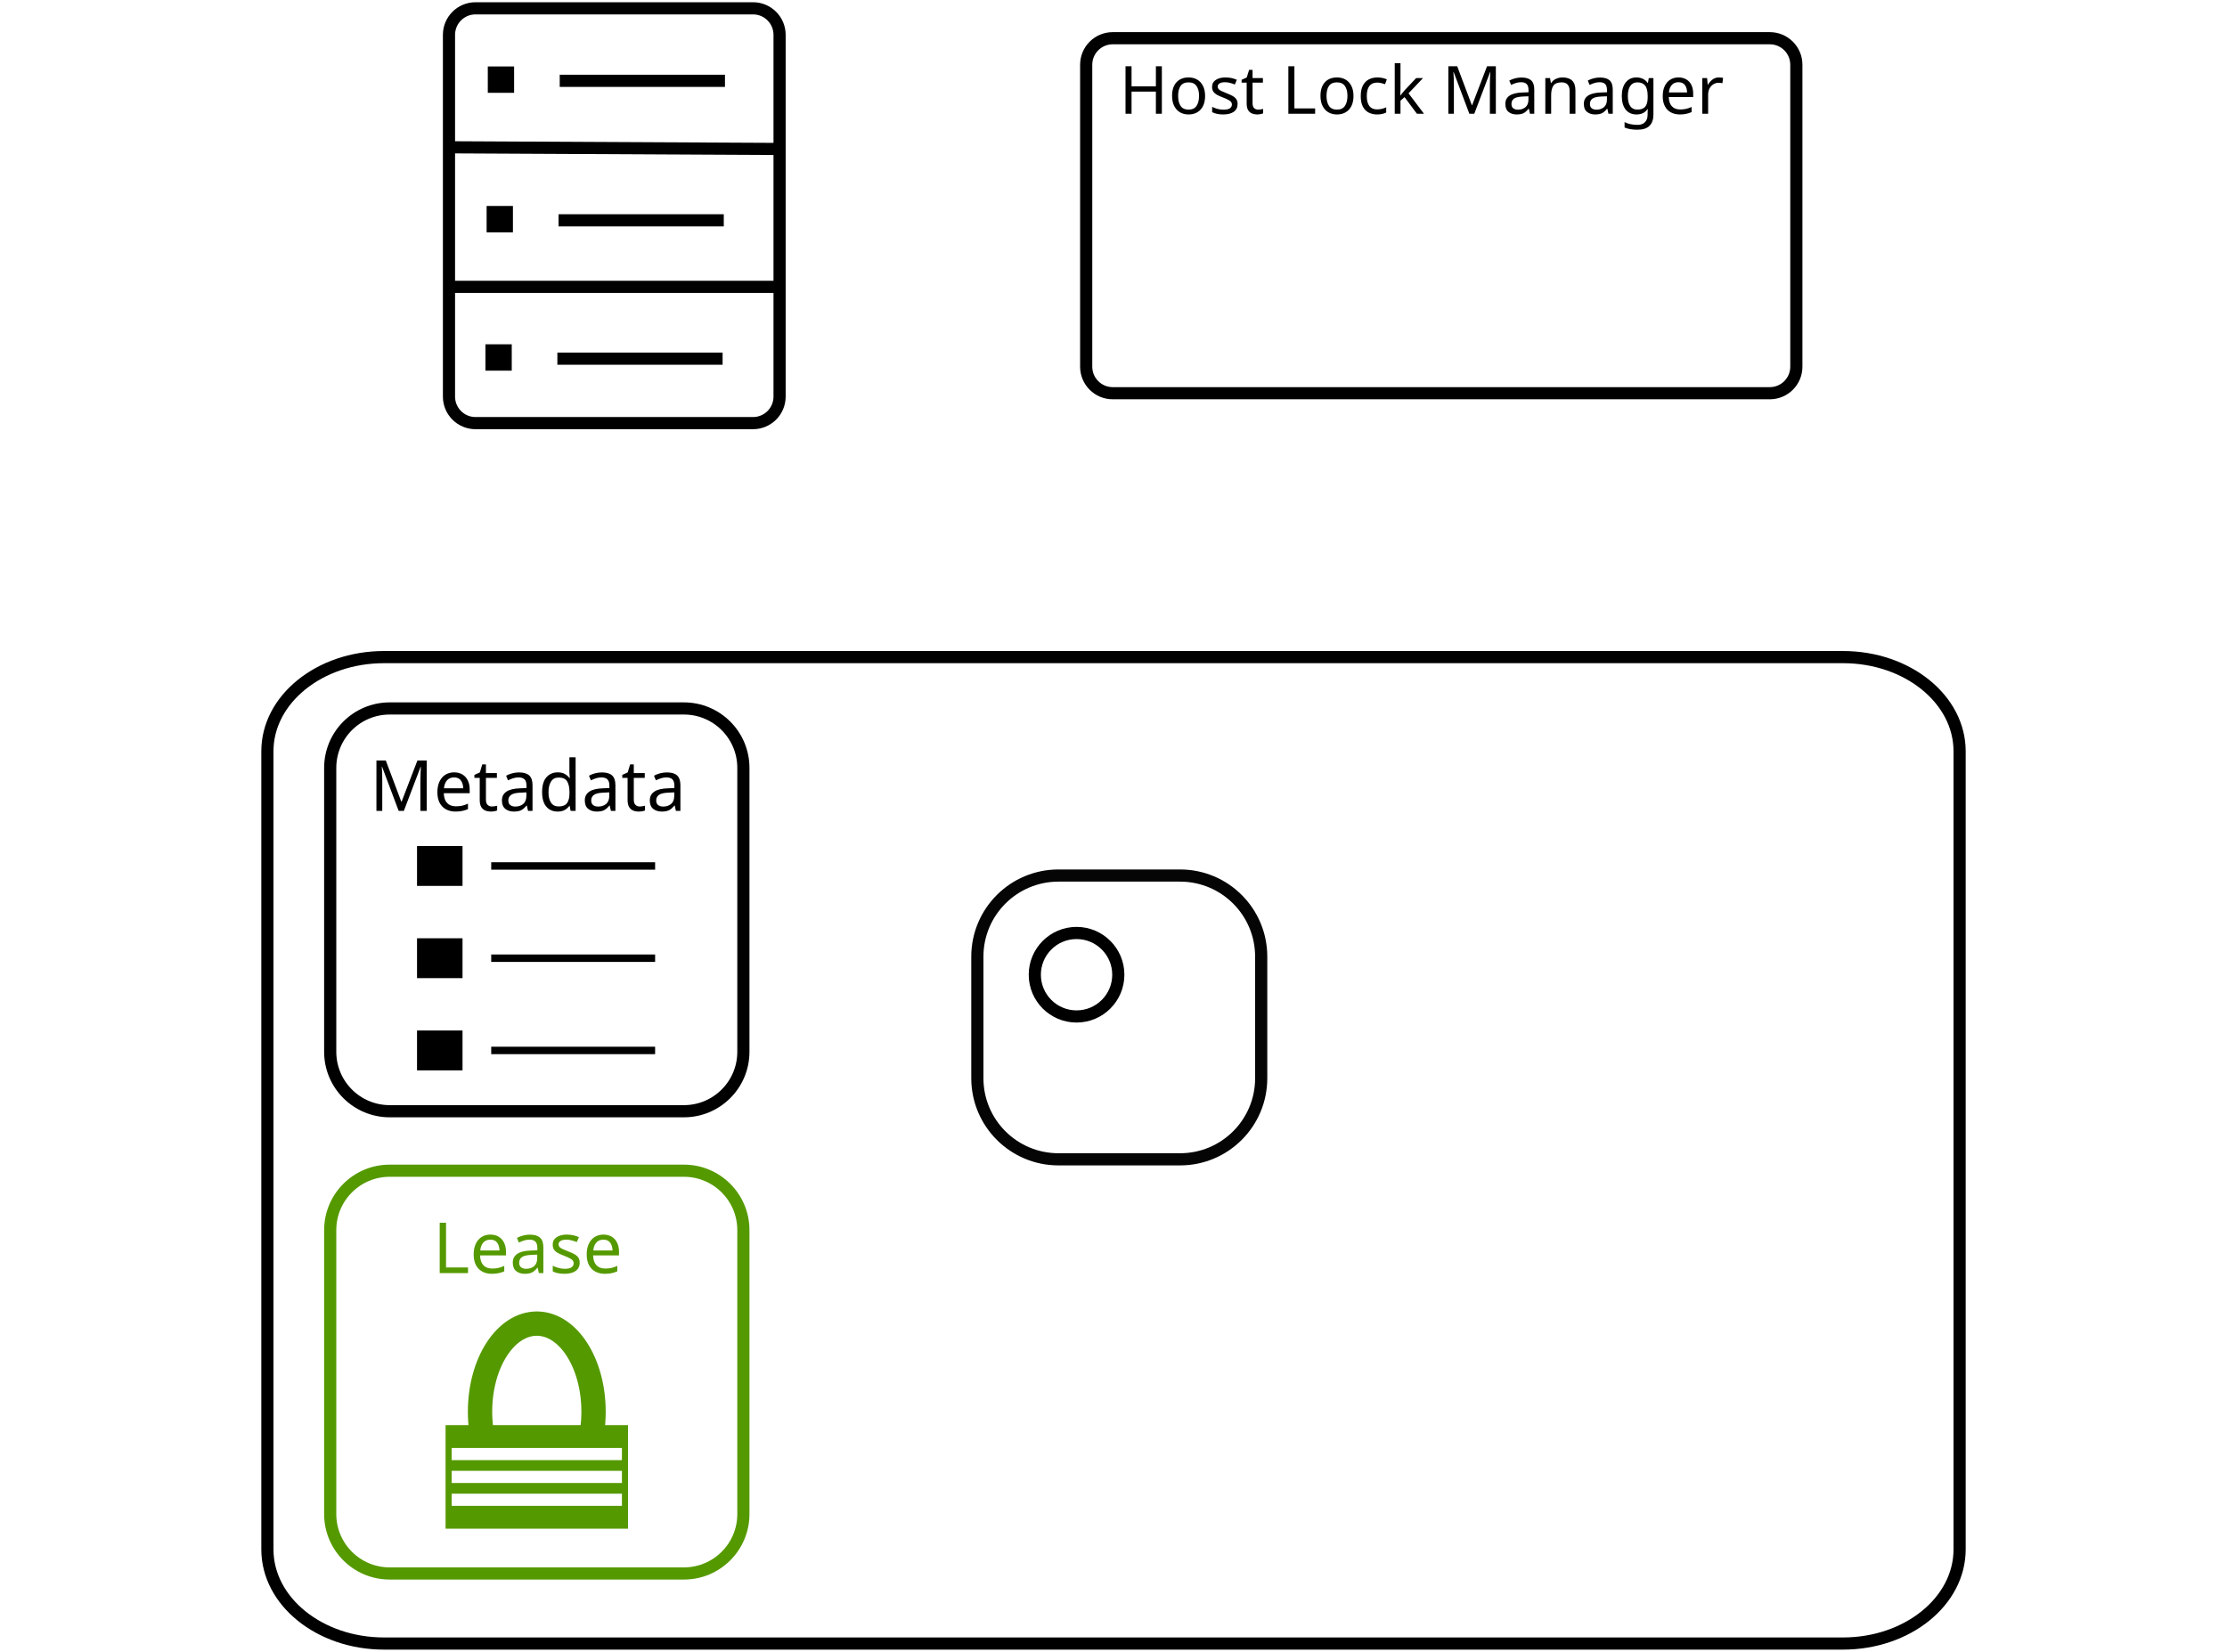
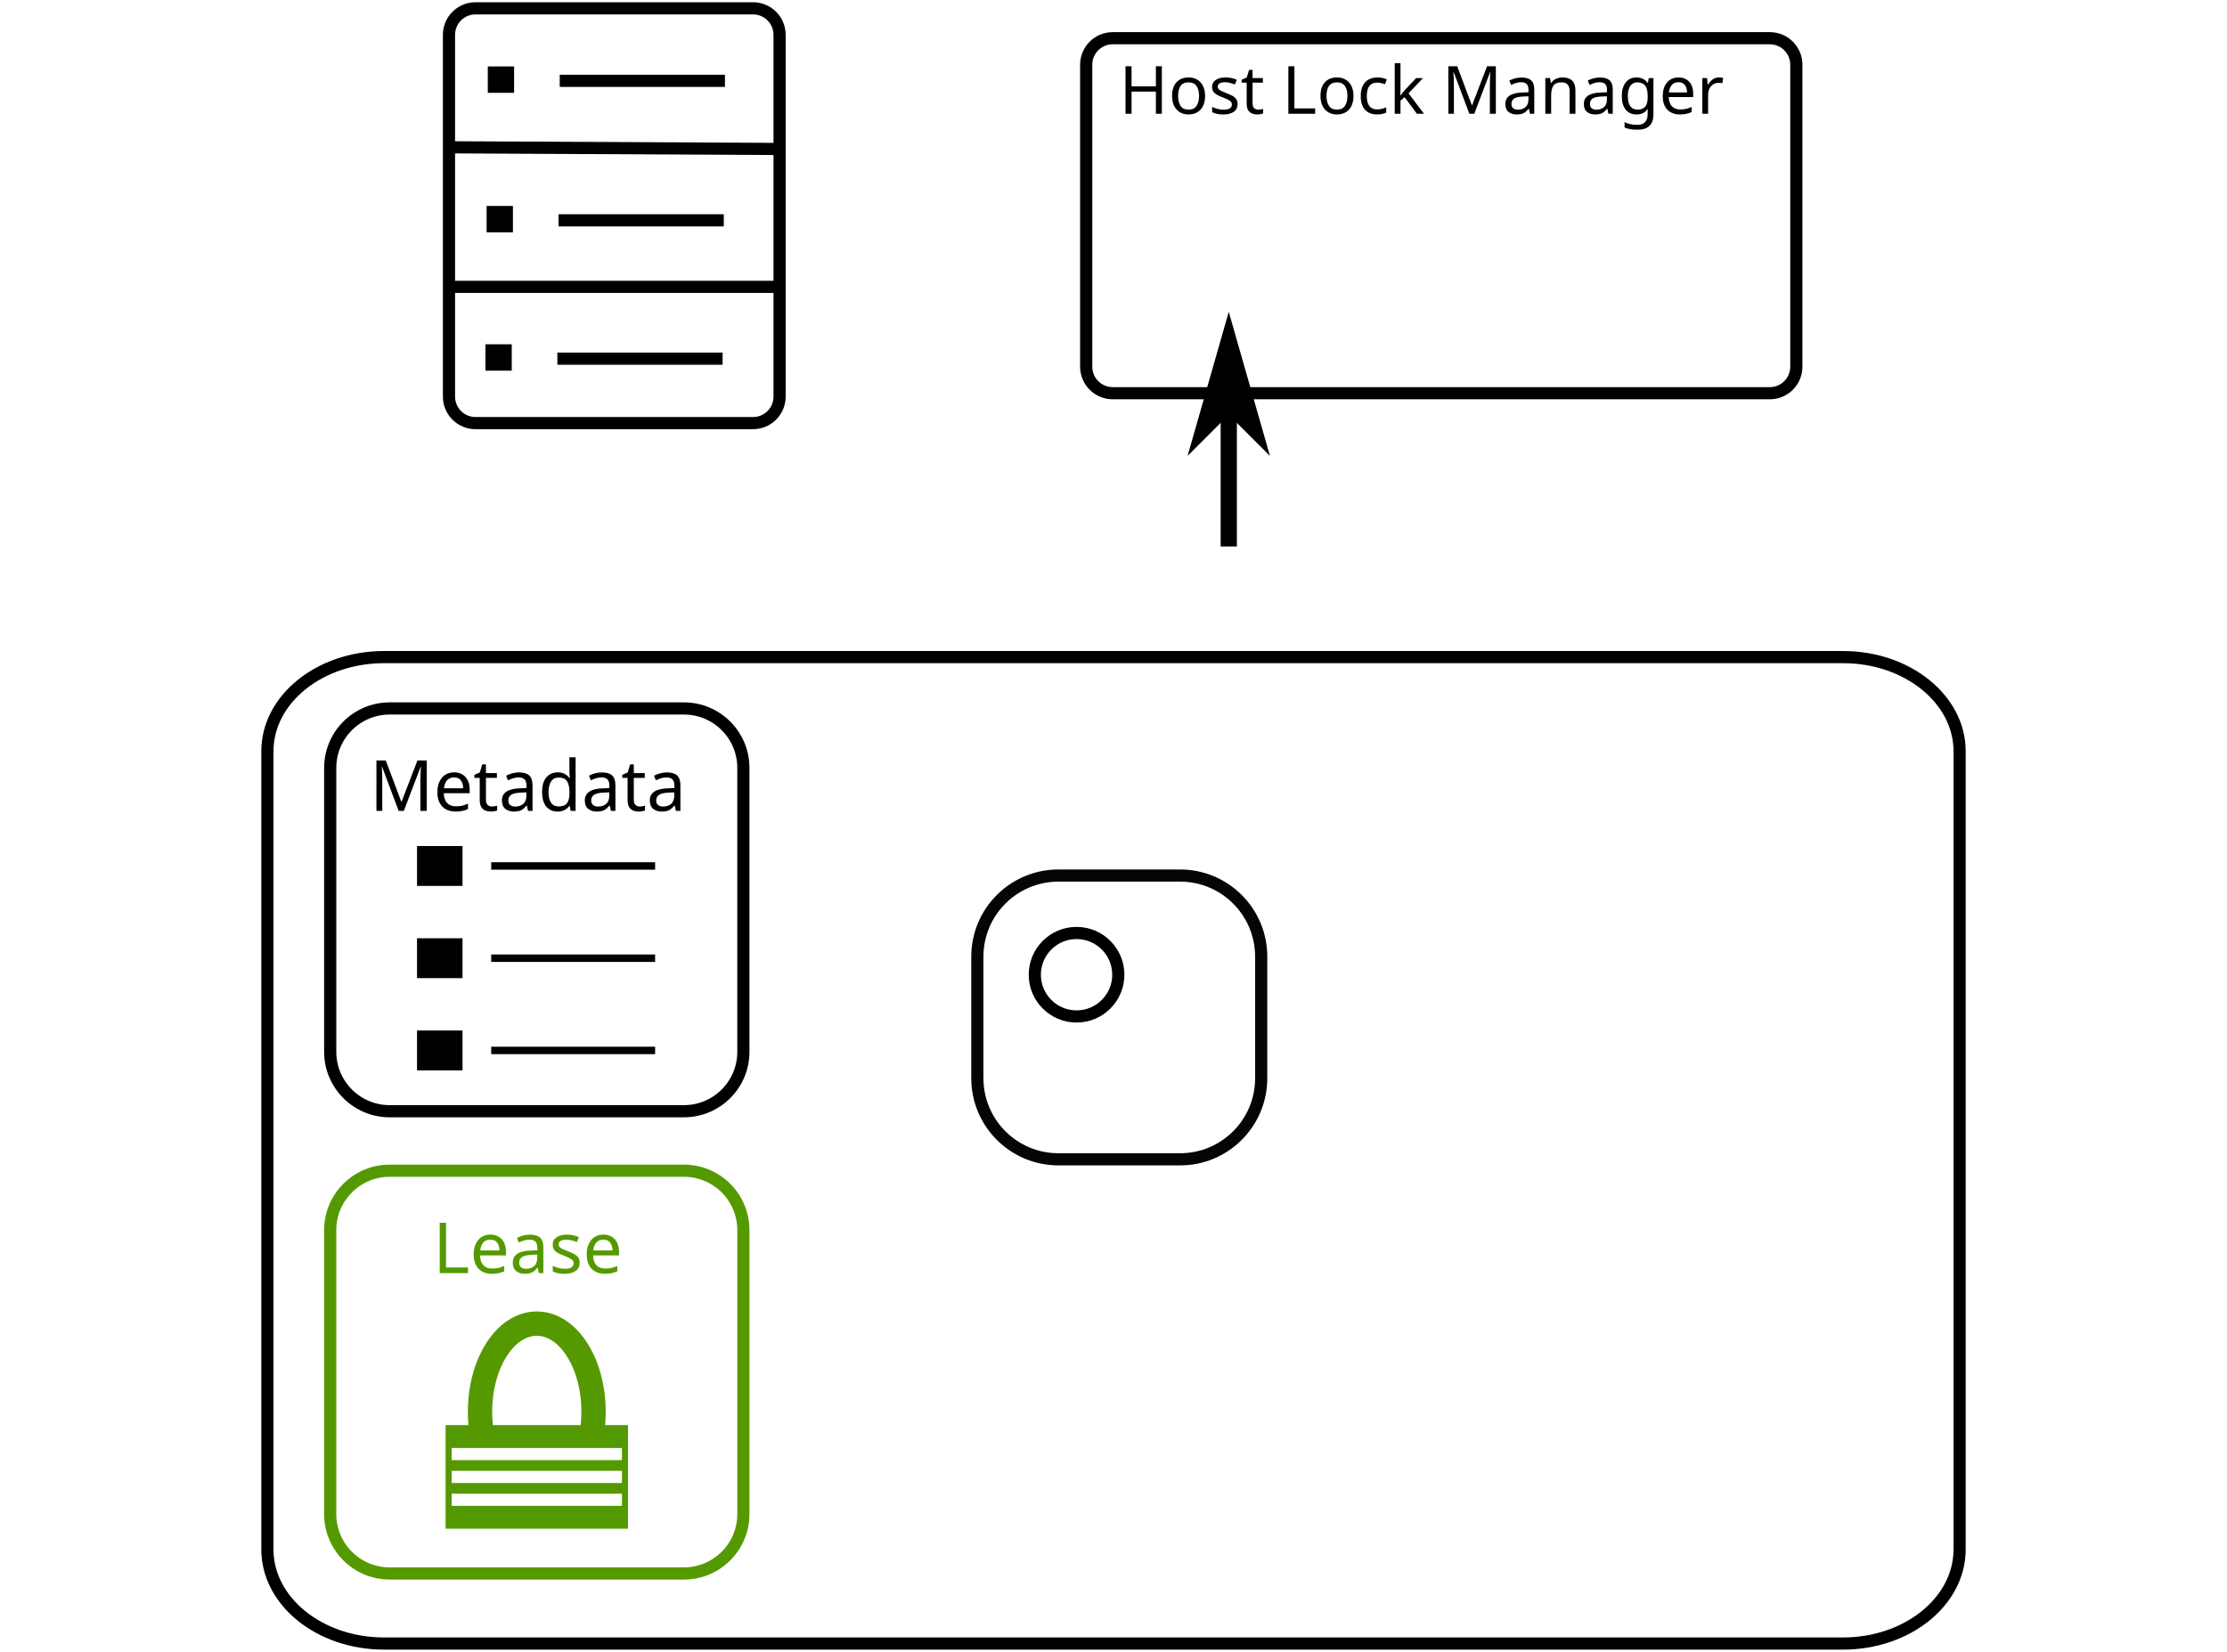
<svg xmlns="http://www.w3.org/2000/svg" xmlns:ns1="http://www.openswatchbook.org/uri/2009/osb" xmlns:xlink="http://www.w3.org/1999/xlink" width="155mm" height="115mm" id="svg5421" version="1.1" viewBox="0 0 549.213 407.48">
  <defs id="defs5423">
    <linearGradient id="linearGradient27637" ns1:paint="solid">
      <stop style="stop-color:#000000;stop-opacity:1;" offset="0" id="stop27639" />
    </linearGradient>
    <linearGradient id="linearGradient25183" ns1:paint="solid">
      <stop style="stop-color:#000000;stop-opacity:1;" offset="0" id="stop25185" />
    </linearGradient>
    <linearGradient id="linearGradient23743" ns1:paint="solid">
      <stop style="stop-color:#000000;stop-opacity:1;" offset="0" id="stop23745" />
    </linearGradient>
    <linearGradient id="linearGradient23686" ns1:paint="solid">
      <stop style="stop-color:#000000;stop-opacity:1;" offset="0" id="stop23688" />
    </linearGradient>
    <linearGradient id="linearGradient23674" ns1:paint="solid">
      <stop style="stop-color:#000000;stop-opacity:1;" offset="0" id="stop23676" />
    </linearGradient>
    <linearGradient id="linearGradient23616" ns1:paint="solid">
      <stop style="stop-color:#000000;stop-opacity:1;" offset="0" id="stop23618" />
    </linearGradient>
    <linearGradient id="linearGradient10726" ns1:paint="solid">
      <stop style="stop-color:#d8e7c4;stop-opacity:1;" offset="0" id="stop10728" />
    </linearGradient>
    <linearGradient id="linearGradient10700" ns1:paint="solid">
      <stop style="stop-color:#d8e7c4;stop-opacity:1;" offset="0" id="stop10702" />
    </linearGradient>
    <linearGradient id="white" ns1:paint="solid" gradientTransform="translate(530.4353,-315.9879)">
      <stop style="stop-color:#ffffff;stop-opacity:1;" offset="0" id="stop10475" />
    </linearGradient>
    <linearGradient id="linearGradient10426" ns1:paint="solid" gradientTransform="matrix(0.3427216,0,0,0.1792132,992.7705,184.803)">
      <stop style="stop-color:#000000;stop-opacity:1;" offset="0" id="stop10428" />
    </linearGradient>
    <linearGradient id="linearGradient10420" ns1:paint="solid">
      <stop style="stop-color:#559900;stop-opacity:1;" offset="0" id="stop10422" />
    </linearGradient>
    <linearGradient id="Black" ns1:paint="solid" gradientTransform="matrix(24.91375,0,0,20.37526,29328.13,-20628.865)">
      <stop style="stop-color:#000000;stop-opacity:1;" offset="0" id="stop10414" />
    </linearGradient>
    <linearGradient id="wood" ns1:paint="solid">
      <stop style="stop-color:#7e3817;stop-opacity:1;" offset="0" id="stop10387" />
    </linearGradient>
    <linearGradient id="grass" ns1:paint="solid">
      <stop style="stop-color:#ddee77;stop-opacity:1;" offset="0" id="stop10379" />
    </linearGradient>
    <linearGradient id="stars" ns1:paint="solid" gradientTransform="translate(125.7135,301.0877)">
      <stop style="stop-color:#e7f6d3;stop-opacity:1;" offset="0" id="stop10371" />
    </linearGradient>
    <linearGradient id="sky" ns1:paint="solid">
      <stop style="stop-color:#88aaee;stop-opacity:1;" offset="0" id="stop10363" />
    </linearGradient>
    <linearGradient id="leaves" ns1:paint="solid">
      <stop style="stop-color:#559900;stop-opacity:1;" offset="0" id="stop10355" />
    </linearGradient>
    <linearGradient xlink:href="#Black" id="linearGradient10704" x1="559.5" y1="-2" x2="860.5" y2="-2" gradientUnits="userSpaceOnUse" gradientTransform="matrix(1.391082,0,0,1.351853,-154.0943,-31.51596)" />
    <linearGradient xlink:href="#white" id="linearGradient12363" x1="310" y1="-102" x2="370" y2="-102" gradientUnits="userSpaceOnUse" gradientTransform="matrix(0.6998106,0,0,0.5637978,453.414,98.21244)" />
    <linearGradient xlink:href="#white" id="linearGradient12371" x1="310" y1="-92" x2="370" y2="-92" gradientUnits="userSpaceOnUse" gradientTransform="matrix(0.6998106,0,0,0.5637978,453.414,98.21244)" />
    <linearGradient xlink:href="#white" id="linearGradient12379" x1="310" y1="-82" x2="370" y2="-82" gradientUnits="userSpaceOnUse" gradientTransform="matrix(0.6998106,0,0,0.5637978,453.414,98.21244)" />
    <linearGradient xlink:href="#leaves" id="linearGradient23620" x1="667.57" y1="-10.141" x2="715.427" y2="-10.141" gradientUnits="userSpaceOnUse" />
    <linearGradient xlink:href="#linearGradient10420" id="linearGradient23622" gradientTransform="matrix(24.91375,0,0,20.37526,29328.13,-20628.865)" gradientUnits="userSpaceOnUse" />
    <linearGradient xlink:href="#linearGradient10420" id="linearGradient23635" gradientTransform="matrix(0.3427216,0,0,0.1792132,992.7705,184.803)" gradientUnits="userSpaceOnUse" />
    <linearGradient xlink:href="#linearGradient10420" id="linearGradient23637" gradientTransform="matrix(0.3427216,0,0,0.1792132,992.7705,184.803)" gradientUnits="userSpaceOnUse" />
    <linearGradient xlink:href="#linearGradient10420" id="linearGradient23639" gradientTransform="matrix(0.3427216,0,0,0.1792132,992.7705,184.803)" gradientUnits="userSpaceOnUse" />
+     <marker orient="auto" refY="0" refX="0" id="Arrow1Mstart" style="overflow:visible">
+       <path id="path15686" d="M 0,0 5,-5 -12.5,0 5,5 0,0 Z" style="fill:#000000;fill-opacity:1;fill-rule:evenodd;stroke:#000000;stroke-width:1pt;stroke-opacity:1" transform="matrix(0.4,0,0,0.4,4,0)" />
+     </marker>
  </defs>
  <g id="layer1" transform="translate(-558.968,317.9803)">
    <rect style="fill:none;fill-opacity:1;stroke:url(#linearGradient10704);stroke-width:3;stroke-miterlimit:4;stroke-dasharray:none;stroke-dashoffset:0;stroke-opacity:1" id="rect10698" width="417.325" height="243.333" x="624.912" y="-155.886" rx="28.757" ry="23.224" />
    <rect style="fill:none;fill-opacity:1;stroke:url(#Black);stroke-width:3;stroke-miterlimit:4;stroke-dasharray:none;stroke-dashoffset:0;stroke-opacity:1" id="rect10724" width="101.894" height="99.352" x="640.403" y="-143.217" rx="14.66" ry="14.66" />
    <g transform="matrix(0.8084141,0,0,0.7084931,-87.88351,37.19091)" id="g10748">
      <rect style="fill:url(#Black);fill-opacity:1;stroke:url(#Black);stroke-width:3.881;stroke-miterlimit:4;stroke-dasharray:none;stroke-dashoffset:0;stroke-opacity:1" id="rect10750" width="10" height="10" x="929.307" y="-140.568" />
      <path style="fill:none;fill-rule:evenodd;stroke:#000000;stroke-width:2.587;stroke-linecap:butt;stroke-linejoin:miter;stroke-miterlimit:4;stroke-dasharray:none;stroke-opacity:1" d="m 950,-135.568 50,0" id="path10752" />
    </g>
    <g id="g10754" transform="matrix(0.8084141,0,0,0.7084931,-87.88351,14.4378)">
      <rect y="-140.568" x="929.307" height="10" width="10" id="rect10756" style="fill:url(#Black);fill-opacity:1;stroke:url(#Black);stroke-width:3.881;stroke-miterlimit:4;stroke-dasharray:none;stroke-dashoffset:0;stroke-opacity:1" />
      <path id="path10758" d="m 950,-135.568 50,0" style="fill:none;fill-rule:evenodd;stroke:#000000;stroke-width:2.587;stroke-linecap:butt;stroke-linejoin:miter;stroke-miterlimit:4;stroke-dasharray:none;stroke-opacity:1" />
    </g>
    <g transform="matrix(0.8084141,0,0,0.7084931,-87.88351,-8.315307)" id="g10760">
      <rect style="fill:url(#Black);fill-opacity:1;stroke:url(#Black);stroke-width:3.881;stroke-miterlimit:4;stroke-dasharray:none;stroke-dashoffset:0;stroke-opacity:1" id="rect10762" width="10" height="10" x="929.307" y="-140.568" />
      <path style="fill:none;fill-rule:evenodd;stroke:#000000;stroke-width:2.587;stroke-linecap:butt;stroke-linejoin:miter;stroke-miterlimit:4;stroke-dasharray:none;stroke-opacity:1" d="m 950,-135.568 50,0" id="path10764" />
    </g>
    <text xml:space="preserve" style="font-style:normal;font-weight:normal;font-size:17.385px;line-height:125%;font-family:Sans;letter-spacing:0px;word-spacing:0px;fill:#000000;fill-opacity:1;stroke:none;stroke-width:1px;stroke-linecap:butt;stroke-linejoin:miter;stroke-opacity:1" x="650.252" y="-117.93" id="text10780" transform="scale(0.999785,1.000215)">
      <tspan id="tspan10782" x="650.252" y="-117.93">Metadata</tspan>
    </text>
    <g id="g23641">
      <rect y="35.067" x="670.355" height="22.552" width="41.989" id="rect12349" style="fill:url(#linearGradient23639);fill-opacity:1;stroke:url(#linearGradient23637);stroke-width:3;stroke-miterlimit:4;stroke-dasharray:none;stroke-dashoffset:0;stroke-opacity:1" />
      <rect rx="25" ry="25" y="8.529" x="677.353" height="43.452" width="27.992" id="rect12351" style="fill:none;fill-opacity:1;stroke:url(#linearGradient23635);stroke-width:6;stroke-miterlimit:4;stroke-dasharray:none;stroke-dashoffset:0;stroke-opacity:1" />
      <path id="path12357" d="m 670.355,40.705 41.989,0" style="fill:none;fill-rule:evenodd;stroke:url(#linearGradient12363);stroke-width:3;stroke-linecap:butt;stroke-linejoin:miter;stroke-miterlimit:4;stroke-dasharray:none;stroke-opacity:1" />
      <path id="path12365" d="m 670.355,46.343 41.989,0" style="fill:none;fill-rule:evenodd;stroke:url(#linearGradient12371);stroke-width:3;stroke-linecap:butt;stroke-linejoin:miter;stroke-miterlimit:4;stroke-dasharray:none;stroke-opacity:1" />
      <path id="path12373" d="m 670.355,51.981 41.989,0" style="fill:none;fill-rule:evenodd;stroke:url(#linearGradient12379);stroke-width:3;stroke-linecap:butt;stroke-linejoin:miter;stroke-miterlimit:4;stroke-dasharray:none;stroke-opacity:1" />
      <rect style="fill:none;fill-opacity:1;stroke:url(#linearGradient23622);stroke-width:3;stroke-miterlimit:4;stroke-dasharray:none;stroke-dashoffset:0;stroke-opacity:1" id="rect10712" width="101.894" height="99.352" x="640.403" y="-29.189" rx="14.66" ry="14.66" />
      <text xml:space="preserve" style="font-style:normal;font-variant:normal;font-weight:normal;font-stretch:normal;font-size:17.384px;line-height:125%;font-family:Sans;-inkscape-font-specification:'Sans, Normal';text-align:start;letter-spacing:0px;word-spacing:0px;writing-mode:lr-tb;text-anchor:start;fill:url(#linearGradient23620);fill-opacity:1.0;stroke:none;stroke-width:1px;stroke-linecap:butt;stroke-linejoin:miter;stroke-opacity:1" x="665.864" y="-3.927" id="text10732" transform="scale(0.999785,1.000215)">
        <tspan style="fill-opacity:1.0;fill:url(#linearGradient23620)" y="-3.927" x="665.864" id="tspan10748">Lease</tspan>
      </text>
    </g>
    <g id="g23510" transform="matrix(1.094587,0,0,1.094612,209.919,-78.24613)">
      <rect ry="5.975" rx="5.975" style="fill:none;stroke:#000000;stroke-width:2.741;stroke-miterlimit:4;stroke-dasharray:none;stroke-opacity:1" y="-217.137" x="420.043" height="93.477" width="74.486" id="rect3344" />
      <path id="path4148" d="m 420.057,-154.369 74.27,0" style="fill:none;fill-rule:evenodd;stroke:#000000;stroke-width:2.741;stroke-linecap:butt;stroke-linejoin:miter;stroke-miterlimit:4;stroke-dasharray:none;stroke-opacity:1" />
      <path id="path4150" d="m 420.057,-185.818 74.458,0.377" style="fill:none;fill-rule:evenodd;stroke:#000000;stroke-width:2.741;stroke-linecap:butt;stroke-linejoin:miter;stroke-miterlimit:4;stroke-dasharray:none;stroke-opacity:1" />
      <g transform="matrix(0.7445449,0,0,0.7460439,530.1401,-932.0874)" id="g4190">
        <rect style="fill:#000000;fill-opacity:1;stroke:#000000;stroke-width:3.677;stroke-miterlimit:4;stroke-dasharray:none;stroke-opacity:1" id="rect4182" width="4.286" height="4.286" x="-134.286" y="977.719" />
        <path style="fill:none;fill-rule:evenodd;stroke:#000000;stroke-width:3.677;stroke-linecap:butt;stroke-linejoin:miter;stroke-miterlimit:4;stroke-dasharray:none;stroke-opacity:1" d="m -114.357,980.219 50,0" id="path4188" />
      </g>
      <g id="g4194" transform="matrix(0.7445449,0,0,0.7460439,529.8742,-900.6471)">
        <rect y="977.719" x="-134.286" height="4.286" width="4.286" id="rect4196" style="fill:#000000;fill-opacity:1;stroke:#000000;stroke-width:3.677;stroke-miterlimit:4;stroke-dasharray:none;stroke-opacity:1" />
        <path id="path4198" d="m -114.357,980.219 50,0" style="fill:none;fill-rule:evenodd;stroke:#000000;stroke-width:3.677;stroke-linecap:butt;stroke-linejoin:miter;stroke-miterlimit:4;stroke-dasharray:none;stroke-opacity:1" />
      </g>
      <g transform="matrix(0.7445449,0,0,0.7460439,529.6083,-869.4731)" id="g4200">
        <rect style="fill:#000000;fill-opacity:1;stroke:#000000;stroke-width:3.677;stroke-miterlimit:4;stroke-dasharray:none;stroke-opacity:1" id="rect4202" width="4.286" height="4.286" x="-134.286" y="977.719" />
        <path style="fill:none;fill-rule:evenodd;stroke:#000000;stroke-width:3.677;stroke-linecap:butt;stroke-linejoin:miter;stroke-miterlimit:4;stroke-dasharray:none;stroke-opacity:1" d="m -114.357,980.219 50,0" id="path4204" />
      </g>
    </g>
    <g id="g23576" transform="matrix(1.094587,0,0,1.094612,-78.84528,-8.805445)">
      <rect ry="5.975" rx="5.975" y="-273.838" x="827.422" height="80" width="160" id="rect23524" style="opacity:1;fill:none;fill-opacity:1;stroke:#000000;stroke-width:2.741;stroke-miterlimit:4;stroke-dasharray:none;stroke-dashoffset:0;stroke-opacity:1" />
      <text id="text23526" y="-256.812" x="834.828" style="font-style:normal;font-variant:normal;font-weight:normal;font-stretch:normal;font-size:15px;line-height:125%;font-family:Sans;-inkscape-font-specification:'Sans, Normal';text-align:start;letter-spacing:0px;word-spacing:0px;writing-mode:lr-tb;text-anchor:start;fill:#000000;fill-opacity:1;stroke:none;stroke-width:1px;stroke-linecap:butt;stroke-linejoin:miter;stroke-opacity:1" xml:space="preserve">
        <tspan y="-256.812" x="834.828" id="tspan23574">Host Lock Manager</tspan>
      </text>
    </g>
    <rect style="opacity:0.98;fill:none;fill-opacity:1;stroke:#000000;stroke-width:3;stroke-miterlimit:4;stroke-dasharray:none;stroke-dashoffset:0;stroke-opacity:1" id="rect23741" width="70" height="70" x="800" y="-102" rx="20" ry="20" />
    <circle style="opacity:1;fill:none;fill-opacity:1;stroke:#000000;stroke-width:3;stroke-miterlimit:4;stroke-dasharray:none;stroke-dashoffset:0;stroke-opacity:1" id="path27635" cx="824.464" cy="-77.536" r="10.296" />
+     <path style="fill:none;fill-rule:evenodd;stroke:#000000;stroke-width:4;stroke-linecap:butt;stroke-linejoin:miter;stroke-miterlimit:4;stroke-dasharray:none;stroke-opacity:1;marker-start:url(#Arrow1Mstart)" d="m 862,-233.18 0,50" id="path28661" />
  </g>
</svg>
